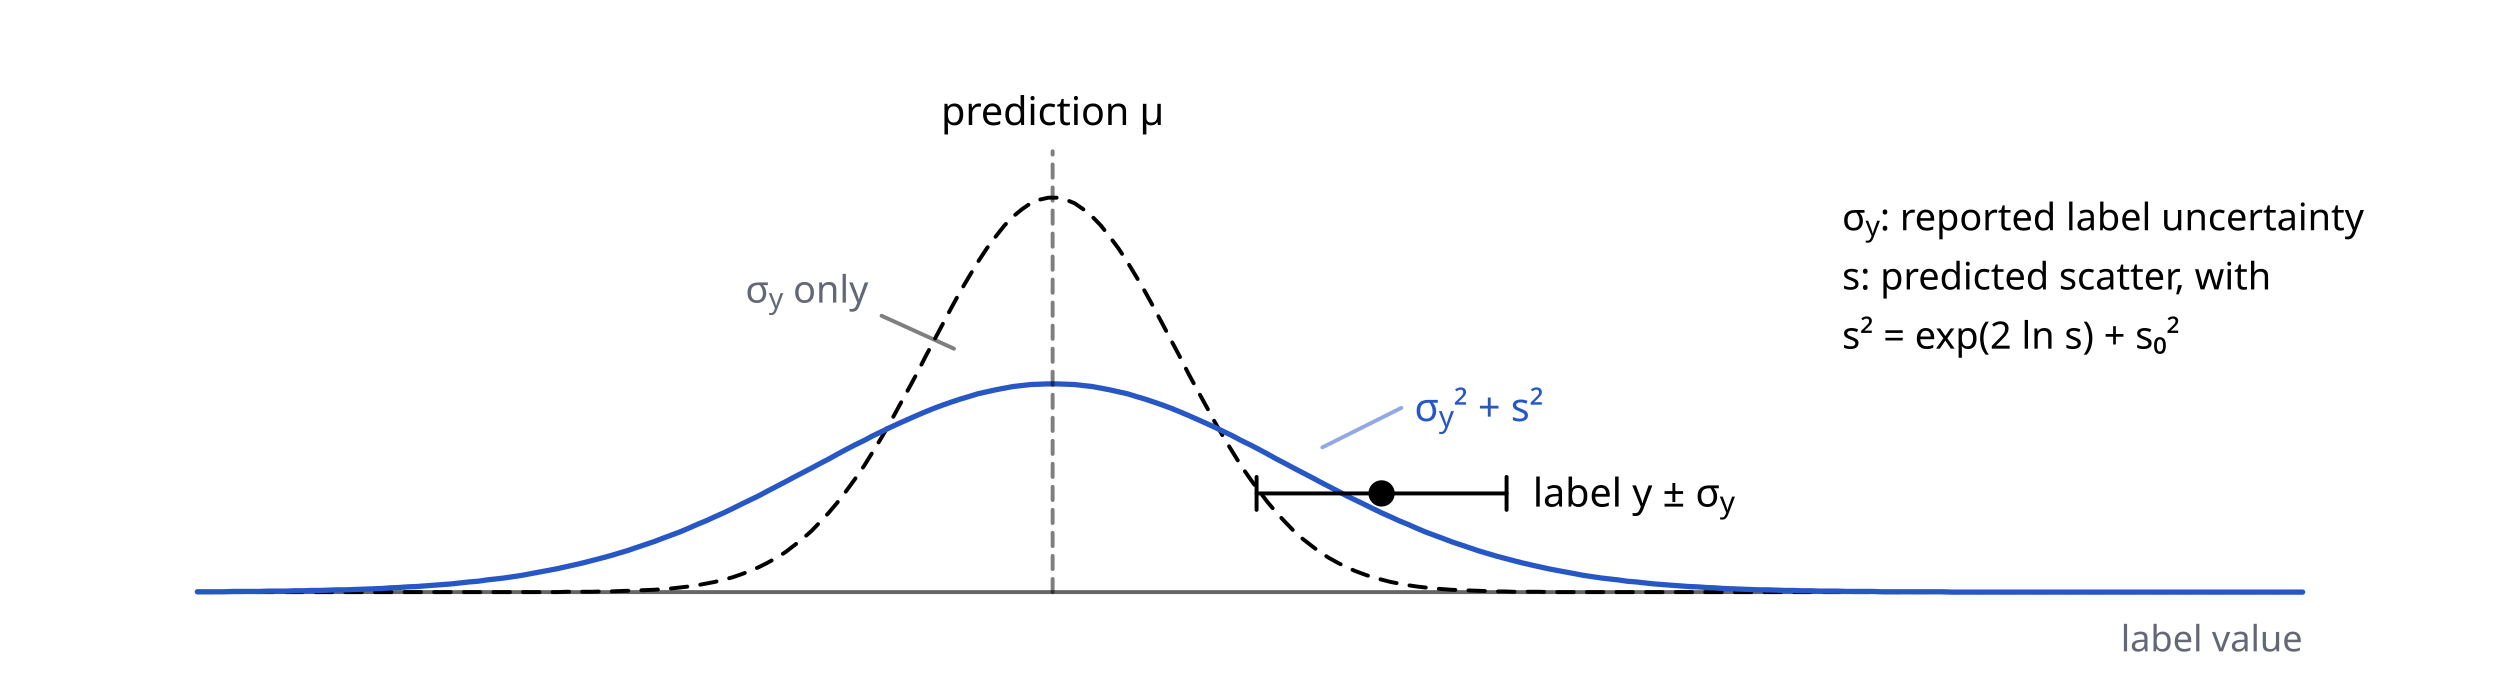
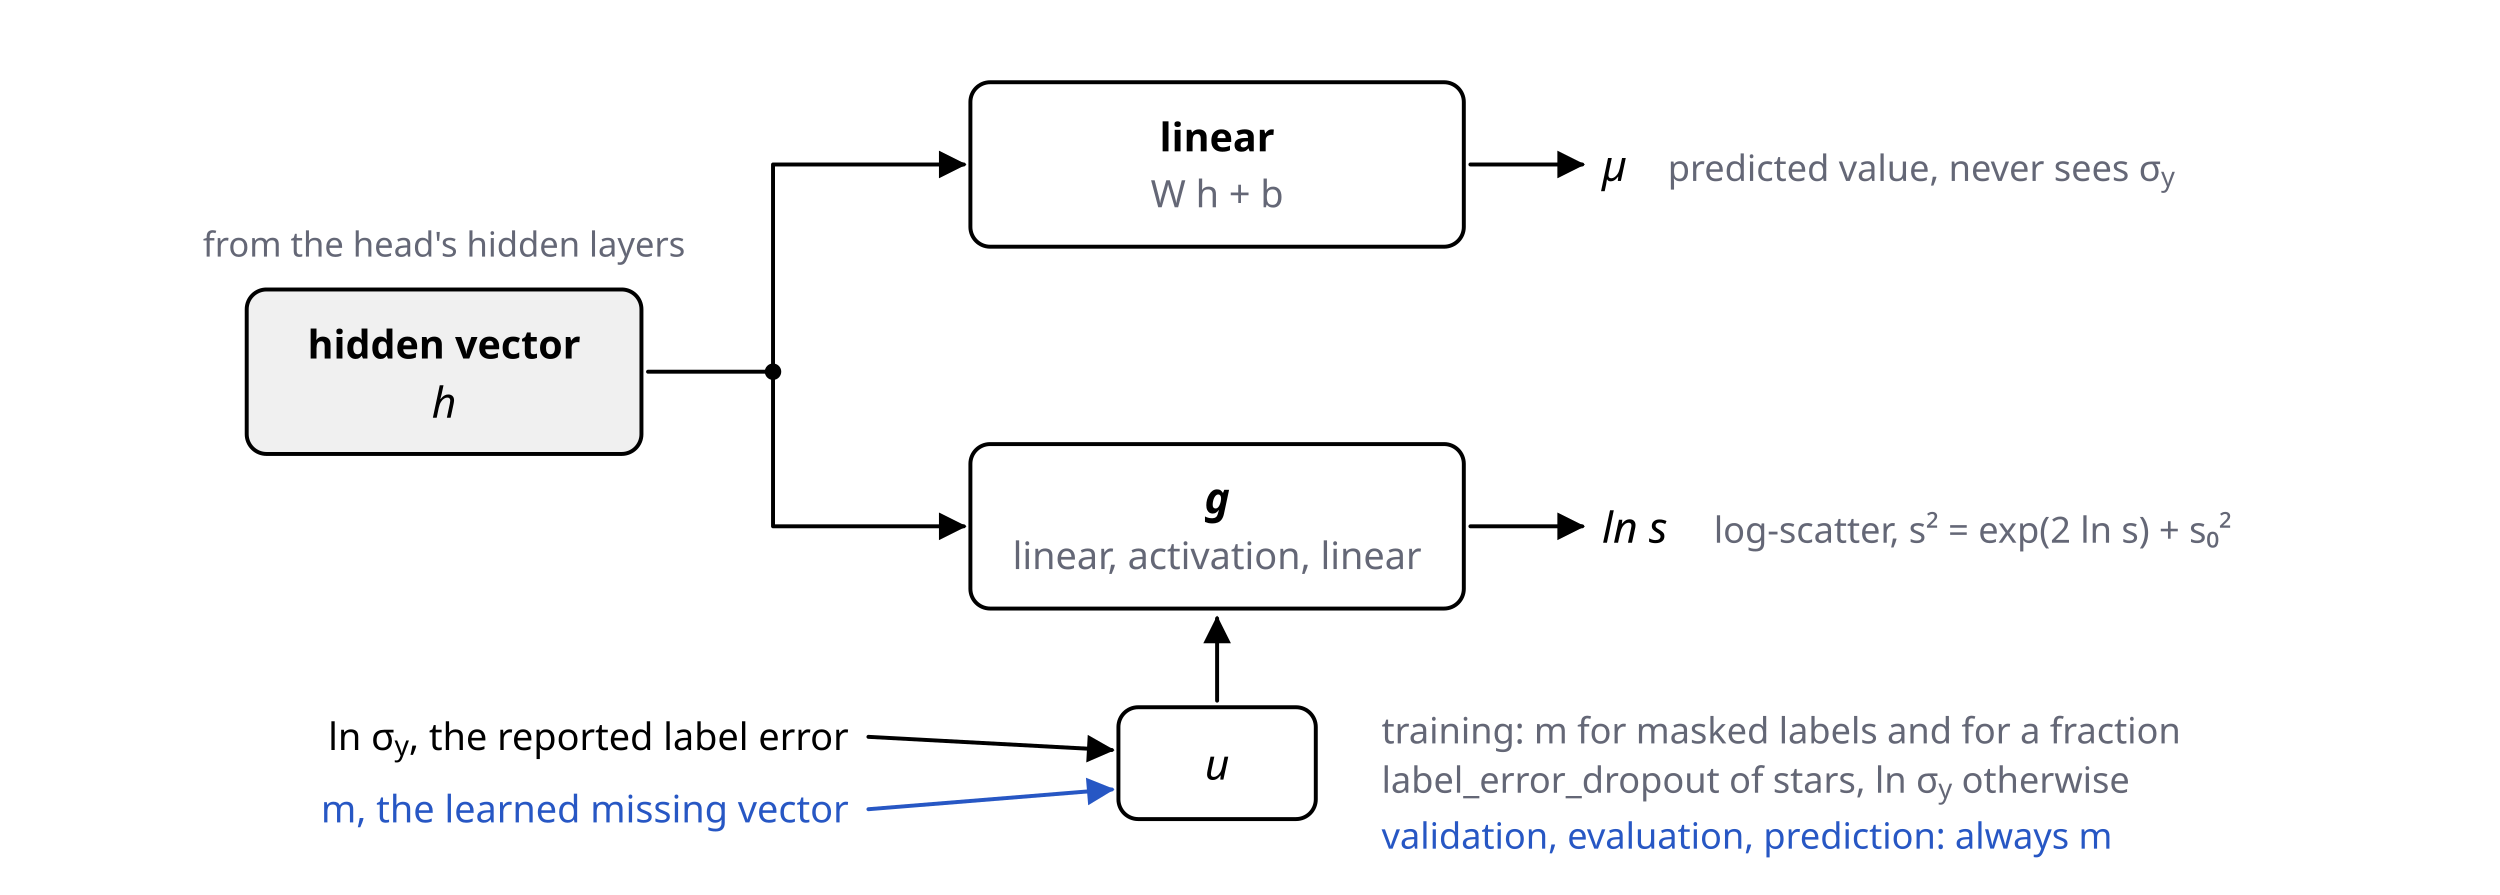
- <svg xmlns="http://www.w3.org/2000/svg" viewBox="0 0 760 205" width="100%" role="img" aria-labelledby="uncertainty-title" font-family="sans-serif" font-size="13" fill="none" stroke="currentColor" stroke-width="1.2" stroke-linejoin="round" stroke-linecap="round">
+ <svg xmlns="http://www.w3.org/2000/svg" viewBox="0 0 760 272" width="100%" role="img" aria-labelledby="uncertainty-title" font-family="sans-serif" font-size="13" fill="none" stroke="currentColor" stroke-width="1.2" stroke-linejoin="round" stroke-linecap="round">
  <defs>
    <marker id="uncertainty-arrow" viewBox="0 0 10 10" refX="9" refY="5" markerWidth="7" markerHeight="7" orient="auto-start-reverse">
      <path d="M0 0 L10 5 L0 10 z" fill="currentColor" stroke="none" />
    </marker>
+     <marker id="uncertainty-arrow-brand" viewBox="0 0 10 10" refX="9" refY="5" markerWidth="7" markerHeight="7" orient="auto-start-reverse">
+       <path d="M0 0 L10 5 L0 10 z" stroke="none" style="fill: var(--color-brand-primary, #2757c4)" />
+     </marker>
  </defs>
-   <line x1="60.0" y1="180.0" x2="700.0" y2="180.0" stroke-opacity="0.6" />
-   <text x="700.0" y="198.0" font-size="11" text-anchor="end" stroke="none" style="fill: var(--color-foreground-muted, #646776)">label value</text>
-   <path d="M60.0 180.0 L62.7 180.0 L65.3 180.0 L68.0 180.0 L70.7 180.0 L73.3 180.0 L76.0 180.0 L78.7 180.0 L81.3 180.0 L84.0 180.0 L86.7 180.0 L89.3 180.0 L92.0 180.0 L94.7 180.0 L97.3 180.0 L100.0 180.0 L102.7 180.0 L105.3 180.0 L108.0 180.0 L110.7 180.0 L113.3 180.0 L116.0 180.0 L118.7 180.0 L121.3 180.0 L124.0 180.0 L126.7 180.0 L129.3 180.0 L132.0 180.0 L134.7 180.0 L137.3 180.0 L140.0 180.0 L142.7 180.0 L145.3 180.0 L148.0 180.0 L150.7 180.0 L153.3 180.0 L156.0 180.0 L158.7 180.0 L161.3 180.0 L164.0 180.0 L166.7 180.0 L169.3 180.0 L172.0 179.9 L174.7 179.9 L177.3 179.9 L180.0 179.9 L182.7 179.8 L185.3 179.8 L188.0 179.7 L190.7 179.6 L193.3 179.5 L196.0 179.4 L198.7 179.3 L201.3 179.1 L204.0 178.9 L206.7 178.6 L209.3 178.3 L212.0 177.9 L214.7 177.4 L217.3 176.9 L220.0 176.2 L222.7 175.5 L225.3 174.6 L228.0 173.6 L230.7 172.4 L233.3 171.1 L236.0 169.6 L238.7 167.9 L241.3 165.9 L244.0 163.8 L246.7 161.4 L249.3 158.7 L252.0 155.8 L254.7 152.6 L257.3 149.2 L260.0 145.5 L262.7 141.6 L265.3 137.4 L268.0 133.0 L270.7 128.3 L273.3 123.5 L276.0 118.6 L278.7 113.6 L281.3 108.5 L284.0 103.4 L286.7 98.3 L289.3 93.4 L292.0 88.5 L294.7 83.9 L297.3 79.6 L300.0 75.5 L302.7 71.9 L305.3 68.6 L308.0 65.8 L310.7 63.6 L313.3 61.8 L316.0 60.7 L318.7 60.1 L321.3 60.1 L324.0 60.7 L326.7 61.8 L329.3 63.6 L332.0 65.8 L334.7 68.6 L337.3 71.9 L340.0 75.5 L342.7 79.6 L345.3 83.9 L348.0 88.5 L350.7 93.4 L353.3 98.3 L356.0 103.4 L358.7 108.5 L361.3 113.6 L364.0 118.6 L366.7 123.5 L369.3 128.3 L372.0 133.0 L374.7 137.4 L377.3 141.6 L380.0 145.5 L382.7 149.2 L385.3 152.6 L388.0 155.8 L390.7 158.7 L393.3 161.4 L396.0 163.8 L398.7 165.9 L401.3 167.9 L404.0 169.6 L406.7 171.1 L409.3 172.4 L412.0 173.6 L414.7 174.6 L417.3 175.5 L420.0 176.2 L422.7 176.9 L425.3 177.4 L428.0 177.9 L430.7 178.3 L433.3 178.6 L436.0 178.9 L438.7 179.1 L441.3 179.3 L444.0 179.4 L446.7 179.5 L449.3 179.6 L452.0 179.7 L454.7 179.8 L457.3 179.8 L460.0 179.9 L462.7 179.9 L465.3 179.9 L468.0 179.9 L470.7 180.0 L473.3 180.0 L476.0 180.0 L478.7 180.0 L481.3 180.0 L484.0 180.0 L486.7 180.0 L489.3 180.0 L492.0 180.0 L494.7 180.0 L497.3 180.0 L500.0 180.0 L502.7 180.0 L505.3 180.0 L508.0 180.0 L510.7 180.0 L513.3 180.0 L516.0 180.0 L518.7 180.0 L521.3 180.0 L524.0 180.0 L526.7 180.0 L529.3 180.0 L532.0 180.0 L534.7 180.0 L537.3 180.0 L540.0 180.0 L542.7 180.0 L545.3 180.0 L548.0 180.0 L550.7 180.0 L553.3 180.0 L556.0 180.0 L558.7 180.0 L561.3 180.0 L564.0 180.0 L566.7 180.0 L569.3 180.0 L572.0 180.0 L574.7 180.0 L577.3 180.0 L580.0 180.0 L582.7 180.0 L585.3 180.0 L588.0 180.0 L590.7 180.0 L593.3 180.0 L596.0 180.0 L598.7 180.0 L601.3 180.0 L604.0 180.0 L606.7 180.0 L609.3 180.0 L612.0 180.0 L614.7 180.0 L617.3 180.0 L620.0 180.0 L622.7 180.0 L625.3 180.0 L628.0 180.0 L630.7 180.0 L633.3 180.0 L636.0 180.0 L638.7 180.0 L641.3 180.0 L644.0 180.0 L646.7 180.0 L649.3 180.0 L652.0 180.0 L654.7 180.0 L657.3 180.0 L660.0 180.0 L662.7 180.0 L665.3 180.0 L668.0 180.0 L670.7 180.0 L673.3 180.0 L676.0 180.0 L678.7 180.0 L681.3 180.0 L684.0 180.0 L686.7 180.0 L689.3 180.0 L692.0 180.0 L694.7 180.0 L697.3 180.0 L700.0 180.0" stroke-dasharray="5 4" stroke-width="1.2" />
-   <path d="M60.0 179.9 L62.7 179.9 L65.3 179.9 L68.0 179.9 L70.7 179.8 L73.3 179.8 L76.0 179.8 L78.7 179.8 L81.3 179.7 L84.0 179.7 L86.7 179.7 L89.3 179.6 L92.0 179.6 L94.7 179.5 L97.3 179.5 L100.0 179.4 L102.7 179.3 L105.3 179.3 L108.0 179.2 L110.7 179.1 L113.3 179.0 L116.0 178.9 L118.7 178.7 L121.3 178.6 L124.0 178.4 L126.7 178.3 L129.3 178.1 L132.0 177.9 L134.7 177.7 L137.3 177.5 L140.0 177.2 L142.7 176.9 L145.3 176.7 L148.0 176.3 L150.7 176.0 L153.3 175.7 L156.0 175.3 L158.7 174.9 L161.3 174.4 L164.0 173.9 L166.7 173.4 L169.3 172.9 L172.0 172.3 L174.7 171.7 L177.3 171.1 L180.0 170.4 L182.7 169.7 L185.3 169.0 L188.0 168.2 L190.7 167.4 L193.3 166.5 L196.0 165.6 L198.7 164.7 L201.3 163.7 L204.0 162.7 L206.7 161.7 L209.3 160.6 L212.0 159.4 L214.7 158.3 L217.3 157.1 L220.0 155.9 L222.7 154.6 L225.3 153.3 L228.0 152.0 L230.7 150.7 L233.3 149.3 L236.0 147.9 L238.7 146.5 L241.3 145.1 L244.0 143.7 L246.7 142.3 L249.3 140.9 L252.0 139.5 L254.7 138.0 L257.3 136.6 L260.0 135.2 L262.7 133.9 L265.3 132.5 L268.0 131.2 L270.7 129.9 L273.3 128.7 L276.0 127.5 L278.7 126.3 L281.3 125.2 L284.0 124.1 L286.7 123.1 L289.3 122.2 L292.0 121.3 L294.7 120.5 L297.3 119.7 L300.0 119.1 L302.7 118.5 L305.3 118.0 L308.0 117.5 L310.7 117.2 L313.3 116.9 L316.0 116.8 L318.7 116.7 L321.3 116.7 L324.0 116.8 L326.7 116.9 L329.3 117.2 L332.0 117.5 L334.7 118.0 L337.3 118.5 L340.0 119.1 L342.7 119.7 L345.3 120.5 L348.0 121.3 L350.7 122.2 L353.3 123.1 L356.0 124.1 L358.7 125.2 L361.3 126.3 L364.0 127.5 L366.7 128.7 L369.3 129.9 L372.0 131.2 L374.7 132.5 L377.3 133.9 L380.0 135.2 L382.7 136.6 L385.3 138.0 L388.0 139.5 L390.7 140.9 L393.3 142.3 L396.0 143.7 L398.7 145.1 L401.3 146.5 L404.0 147.9 L406.7 149.3 L409.3 150.7 L412.0 152.0 L414.7 153.3 L417.3 154.6 L420.0 155.9 L422.7 157.1 L425.3 158.3 L428.0 159.4 L430.7 160.6 L433.3 161.7 L436.0 162.7 L438.7 163.7 L441.3 164.7 L444.0 165.6 L446.7 166.5 L449.3 167.4 L452.0 168.2 L454.7 169.0 L457.3 169.7 L460.0 170.4 L462.7 171.1 L465.3 171.7 L468.0 172.3 L470.7 172.9 L473.3 173.4 L476.0 173.9 L478.7 174.4 L481.3 174.9 L484.0 175.3 L486.7 175.7 L489.3 176.0 L492.0 176.3 L494.7 176.7 L497.3 176.9 L500.0 177.2 L502.7 177.5 L505.3 177.7 L508.0 177.9 L510.7 178.1 L513.3 178.3 L516.0 178.4 L518.7 178.6 L521.3 178.7 L524.0 178.9 L526.7 179.0 L529.3 179.1 L532.0 179.2 L534.7 179.3 L537.3 179.3 L540.0 179.4 L542.7 179.5 L545.3 179.5 L548.0 179.6 L550.7 179.6 L553.3 179.7 L556.0 179.7 L558.7 179.7 L561.3 179.8 L564.0 179.8 L566.7 179.8 L569.3 179.8 L572.0 179.9 L574.7 179.9 L577.3 179.9 L580.0 179.9 L582.7 179.9 L585.3 179.9 L588.0 179.9 L590.7 179.9 L593.3 180.0 L596.0 180.0 L598.7 180.0 L601.3 180.0 L604.0 180.0 L606.7 180.0 L609.3 180.0 L612.0 180.0 L614.7 180.0 L617.3 180.0 L620.0 180.0 L622.7 180.0 L625.3 180.0 L628.0 180.0 L630.7 180.0 L633.3 180.0 L636.0 180.0 L638.7 180.0 L641.3 180.0 L644.0 180.0 L646.7 180.0 L649.3 180.0 L652.0 180.0 L654.7 180.0 L657.3 180.0 L660.0 180.0 L662.7 180.0 L665.3 180.0 L668.0 180.0 L670.7 180.0 L673.3 180.0 L676.0 180.0 L678.7 180.0 L681.3 180.0 L684.0 180.0 L686.7 180.0 L689.3 180.0 L692.0 180.0 L694.7 180.0 L697.3 180.0 L700.0 180.0" stroke-width="1.6" style="stroke: var(--color-brand-primary, #2757c4)" />
-   <line x1="320.0" y1="180.0" x2="320.0" y2="46.0" stroke-dasharray="4 3" stroke-opacity="0.5" />
-   <text x="320.0" y="38.0" font-size="12" text-anchor="middle" stroke="none" fill="currentColor">prediction μ</text>
-   <circle cx="420" cy="150" r="4" fill="currentColor" stroke="none" />
-   <line x1="382.0" y1="150.0" x2="458.0" y2="150.0" />
-   <line x1="382.0" y1="145.0" x2="382.0" y2="155.0" />
-   <line x1="458.0" y1="145.0" x2="458.0" y2="155.0" />
-   <text x="466.0" y="154.0" font-size="12" text-anchor="start" stroke="none" fill="currentColor">label y ± σ<tspan baseline-shift="sub" font-size="75%">y</tspan>
-   </text>
-   <text x="264.0" y="92.0" font-size="11.5" text-anchor="end" stroke="none" style="fill: var(--color-foreground-muted, #646776)">σ<tspan baseline-shift="sub" font-size="75%">y</tspan> only</text>
-   <line x1="268.0" y1="96.0" x2="290.0" y2="106.0" stroke-opacity="0.5" />
-   <text x="430.0" y="128.0" font-size="12" text-anchor="start" stroke="none" style="fill: var(--color-brand-primary, #2757c4)">σ<tspan baseline-shift="sub" font-size="75%">y</tspan>² + s²</text>
-   <line x1="426.0" y1="124.0" x2="402.0" y2="136.0" stroke-opacity="0.5" style="stroke: var(--color-brand-primary, #2757c4)" />
-   <text x="560.0" y="70.0" font-size="11.5" text-anchor="start" stroke="none" fill="currentColor">σ<tspan baseline-shift="sub" font-size="75%">y</tspan>: reported label uncertainty</text>
-   <text x="560.0" y="88.0" font-size="11.5" text-anchor="start" stroke="none" fill="currentColor">s: predicted scatter, with</text>
-   <text x="560.0" y="106.0" font-size="11.5" text-anchor="start" stroke="none" fill="currentColor">s² = exp(2 ln s) + s₀²</text>
+   <g transform="translate(55 0)">
+     <text x="80.0" y="78.0" font-size="10.5" text-anchor="middle" stroke="none" style="fill: var(--color-foreground-muted, #646776)">from the head's hidden layers</text>
+     <rect x="20.0" y="88.0" width="120.0" height="50.0" rx="6" fill="currentColor" fill-opacity="0.06" />
+     <text x="80.0" y="109.0" font-size="12" text-anchor="middle" font-weight="bold" stroke="none" fill="currentColor">hidden vector</text>
+     <text x="80.0" y="127.0" font-size="13" text-anchor="middle" font-style="italic" stroke="none" fill="currentColor">h</text>
+     <line x1="142.0" y1="113.0" x2="180.0" y2="113.0" />
+     <circle cx="180" cy="113" r="2.5" fill="currentColor" stroke="none" />
+     <path d="M180 113 L180 50 L238 50" marker-end="url(#uncertainty-arrow)" />
+     <rect x="240.0" y="25.0" width="150.0" height="50.0" rx="6" />
+     <text x="315.0" y="46.0" font-size="12" text-anchor="middle" font-weight="bold" stroke="none" fill="currentColor">linear</text>
+     <text x="315.0" y="63.0" font-size="11.5" text-anchor="middle" stroke="none" style="fill: var(--color-foreground-muted, #646776)">W h + b</text>
+     <line x1="392.0" y1="50.0" x2="426.0" y2="50.0" marker-end="url(#uncertainty-arrow)" />
+     <text x="432.0" y="55.0" font-size="13" text-anchor="start" font-style="italic" stroke="none" fill="currentColor">μ</text>
+     <text x="452.0" y="55.0" font-size="11" text-anchor="start" stroke="none" style="fill: var(--color-foreground-muted, #646776)">predicted value, never sees σ<tspan baseline-shift="sub" font-size="75%">y</tspan>
+     </text>
+     <path d="M180 113 L180 160 L238 160" marker-end="url(#uncertainty-arrow)" />
+     <rect x="240.0" y="135.0" width="150.0" height="50.0" rx="6" />
+     <text x="315.0" y="156.0" font-size="13" text-anchor="middle" font-weight="bold" font-style="italic" stroke="none" fill="currentColor">g</text>
+     <text x="315.0" y="173.0" font-size="11.5" text-anchor="middle" stroke="none" style="fill: var(--color-foreground-muted, #646776)">linear, activation, linear</text>
+     <line x1="392.0" y1="160.0" x2="426.0" y2="160.0" marker-end="url(#uncertainty-arrow)" />
+     <text x="432.0" y="165.0" font-size="13" text-anchor="start" font-style="italic" stroke="none" fill="currentColor">ln s</text>
+     <text x="466.0" y="165.0" font-size="11" text-anchor="start" stroke="none" style="fill: var(--color-foreground-muted, #646776)">log-scatter, s² = exp(2 ln s) + s₀²</text>
+     <rect x="285.0" y="215.0" width="60.0" height="34.0" rx="6" />
+     <text x="315.0" y="237.0" font-size="13" text-anchor="middle" font-style="italic" stroke="none" fill="currentColor">u</text>
+     <line x1="315.0" y1="213.0" x2="315.0" y2="188.0" marker-end="url(#uncertainty-arrow)" />
+     <path d="M209 224 L283 228" marker-end="url(#uncertainty-arrow)" />
+     <text x="203.0" y="228.0" font-size="11.5" text-anchor="end" stroke="none" fill="currentColor">ln σ<tspan baseline-shift="sub" font-size="75%">y</tspan>, the reported label error</text>
+     <path d="M209 246 L283 240" marker-end="url(#uncertainty-arrow-brand)" style="stroke: var(--color-brand-primary, #2757c4)" />
+     <text x="203.0" y="250.0" font-size="11.5" text-anchor="end" stroke="none" style="fill: var(--color-brand-primary, #2757c4)">m, the learned missing vector</text>
+     <text x="365.0" y="226.0" font-size="11" text-anchor="start" stroke="none" style="fill: var(--color-foreground-muted, #646776)">training: m for masked labels and for a fraction</text>
+     <text x="365.0" y="241.0" font-size="11" text-anchor="start" stroke="none" style="fill: var(--color-foreground-muted, #646776)">label_error_dropout of stars, ln σ<tspan baseline-shift="sub" font-size="75%">y</tspan> otherwise</text>
+     <text x="365.0" y="258.0" font-size="11" text-anchor="start" stroke="none" style="fill: var(--color-brand-primary, #2757c4)">validation, evaluation, prediction: always m</text>
+   </g>
</svg>
